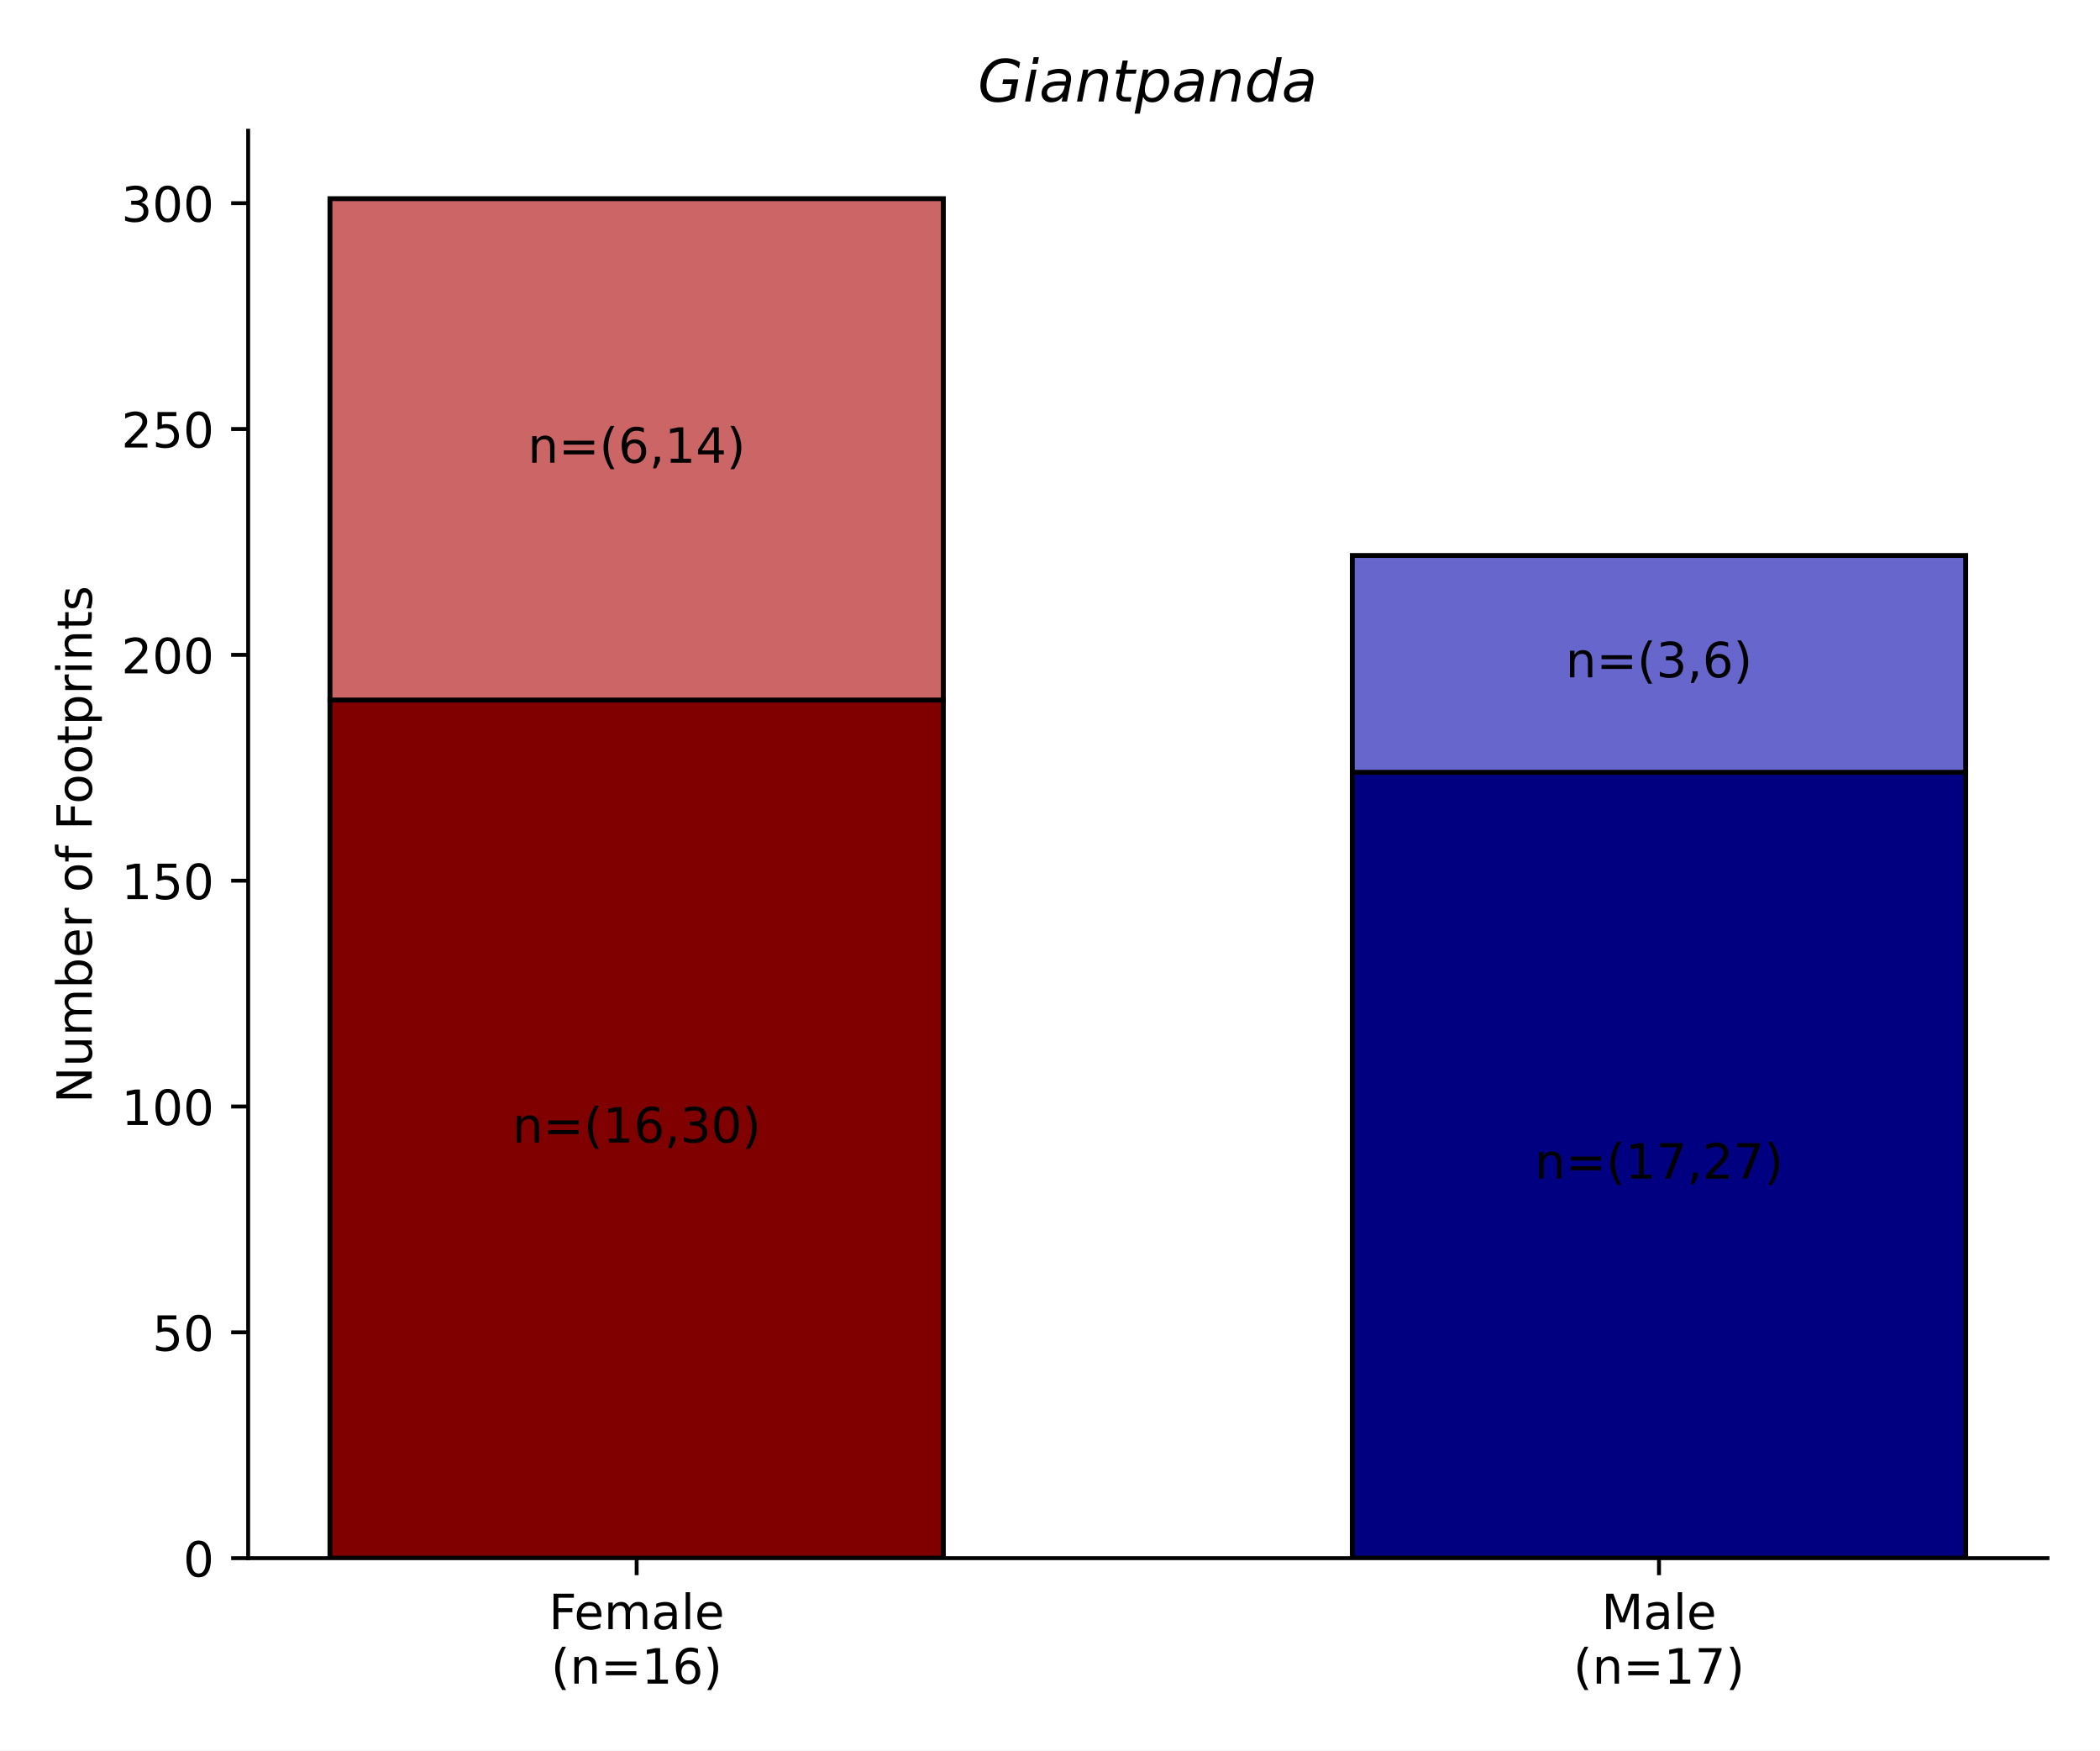
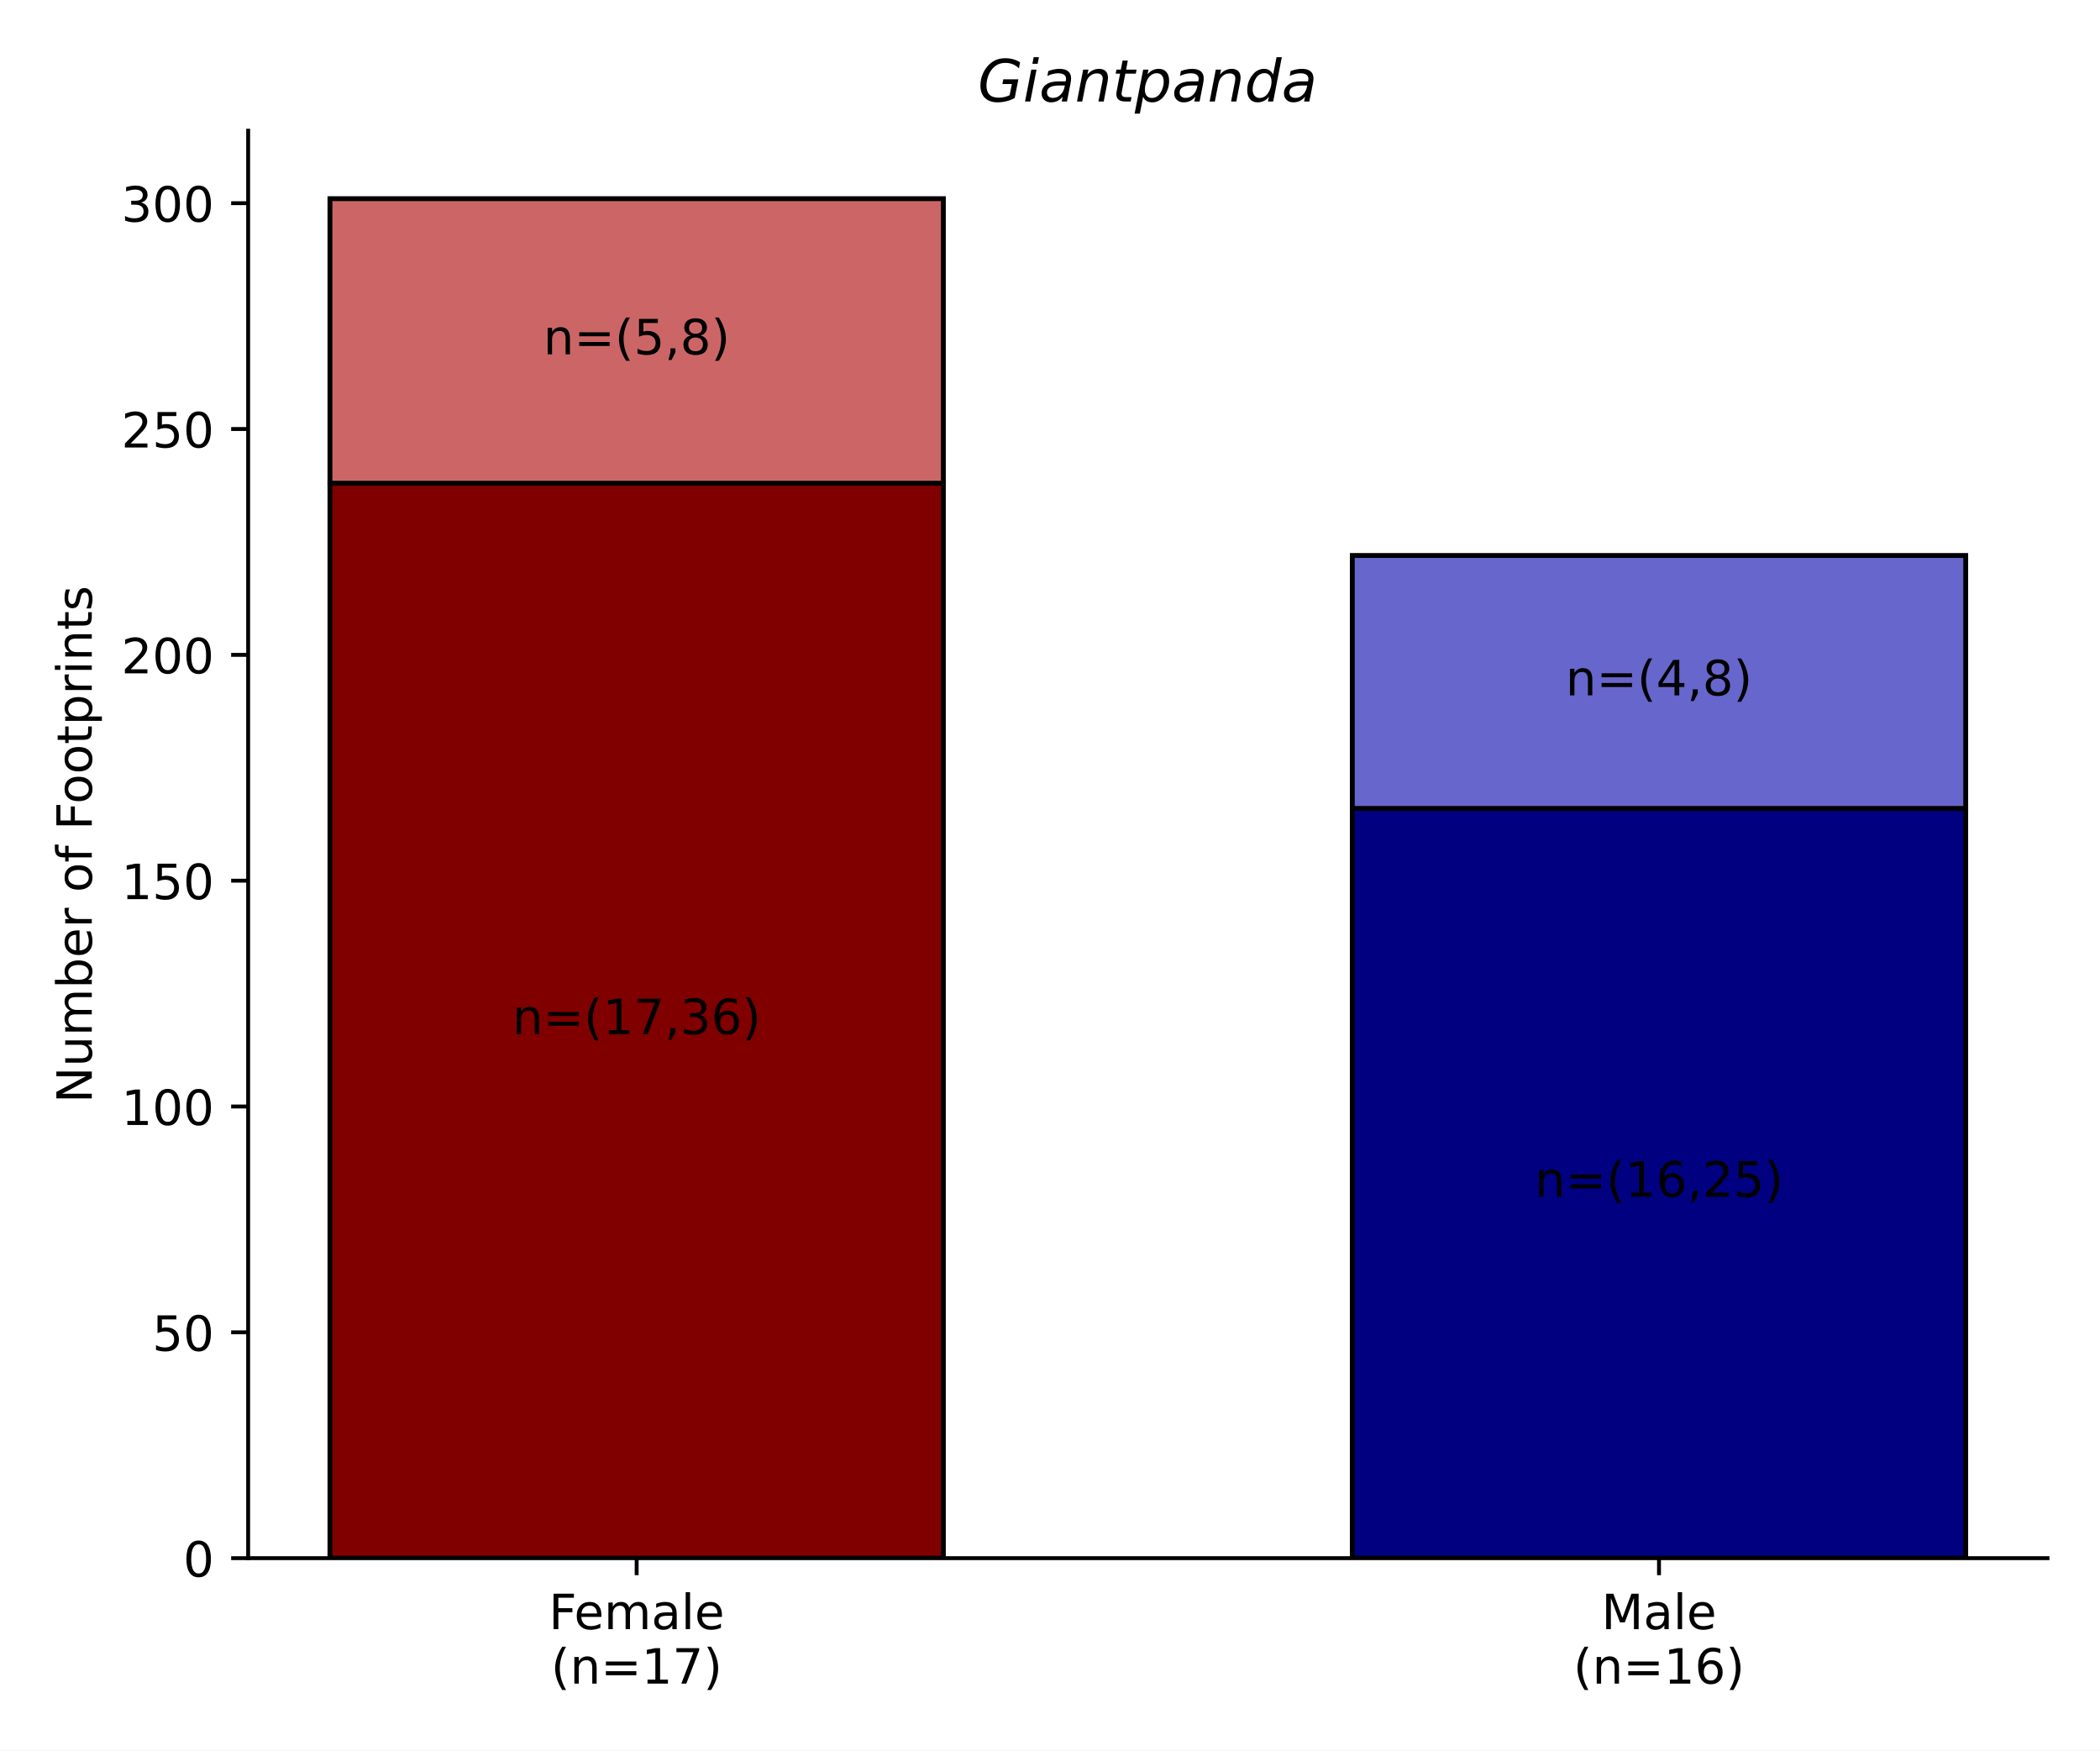
<svg xmlns="http://www.w3.org/2000/svg" xmlns:xlink="http://www.w3.org/1999/xlink" width="432pt" height="360pt" viewBox="0 0 432 360" version="1.1">
  <defs>
    <style type="text/css">*{stroke-linejoin: round; stroke-linecap: butt}</style>
  </defs>
  <g id="figure_1">
    <g id="patch_1">
      <path d="M 0 360  L 432 360  L 432 0  L 0 0  z " style="fill: #ffffff" />
    </g>
    <g id="axes_1">
      <g id="patch_2">
        <path d="M 51.05 320.456  L 421.2 320.456  L 421.2 26.88  L 51.05 26.88  z " style="fill: #ffffff" />
      </g>
      <g id="patch_3">
-         <path d="M 67.875 320.456  L 194.062 320.456  L 194.062 143.967  L 67.875 143.967  z " clip-path="url(#p9584a8035c)" style="fill: #800000; stroke: #000000; stroke-linejoin: miter" />
+         <path d="M 67.875 320.456  L 194.062 320.456  L 194.062 99.38  L 67.875 99.38  z " clip-path="url(#peaf27edbeb)" style="fill: #800000; stroke: #000000; stroke-linejoin: miter" />
      </g>
      <g id="patch_4">
-         <path d="M 278.188 320.456  L 404.375 320.456  L 404.375 158.829  L 278.188 158.829  z " clip-path="url(#p9584a8035c)" style="fill: #000080; stroke: #000000; stroke-linejoin: miter" />
+         <path d="M 278.188 320.456  L 404.375 320.456  L 404.375 166.26  L 278.188 166.26  z " clip-path="url(#peaf27edbeb)" style="fill: #000080; stroke: #000000; stroke-linejoin: miter" />
      </g>
      <g id="patch_5">
-         <path d="M 67.875 143.967  L 194.062 143.967  L 194.062 40.86  L 67.875 40.86  z " clip-path="url(#p9584a8035c)" style="fill: #cc6666; stroke: #000000; stroke-linejoin: miter" />
+         <path d="M 67.875 99.38  L 194.062 99.38  L 194.062 40.86  L 67.875 40.86  z " clip-path="url(#peaf27edbeb)" style="fill: #cc6666; stroke: #000000; stroke-linejoin: miter" />
      </g>
      <g id="patch_6">
-         <path d="M 278.188 158.829  L 404.375 158.829  L 404.375 114.242  L 278.188 114.242  z " clip-path="url(#p9584a8035c)" style="fill: #6666cc; stroke: #000000; stroke-linejoin: miter" />
+         <path d="M 278.188 166.26  L 404.375 166.26  L 404.375 114.242  L 278.188 114.242  z " clip-path="url(#peaf27edbeb)" style="fill: #6666cc; stroke: #000000; stroke-linejoin: miter" />
      </g>
      <g id="matplotlib.axis_1">
        <g id="xtick_1">
          <g id="line2d_1">
            <defs>
-               <path id="mfc4a7801d2" d="M 0 0  L 0 3.5  " style="stroke: #000000; stroke-width: 0.8" />
+               <path id="m28e55da322" d="M 0 0  L 0 3.5  " style="stroke: #000000; stroke-width: 0.8" />
            </defs>
            <g>
-               <use xlink:href="#mfc4a7801d2" x="130.969" y="320.456" style="stroke: #000000; stroke-width: 0.8" />
+               <use xlink:href="#m28e55da322" x="130.969" y="320.456" style="stroke: #000000; stroke-width: 0.8" />
            </g>
          </g>
          <g id="text_1">
            <g transform="translate(112.8914 335.0544) scale(0.1 -0.1)">
              <defs>
                <path id="DejaVuSans-46" d="M 628 4666  L 3309 4666  L 3309 4134  L 1259 4134  L 1259 2759  L 3109 2759  L 3109 2228  L 1259 2228  L 1259 0  L 628 0  L 628 4666  z " transform="scale(0.015625)" />
                <path id="DejaVuSans-65" d="M 3597 1894  L 3597 1613  L 953 1613  Q 991 1019 1311 708  Q 1631 397 2203 397  Q 2534 397 2845 478  Q 3156 559 3463 722  L 3463 178  Q 3153 47 2828 -22  Q 2503 -91 2169 -91  Q 1331 -91 842 396  Q 353 884 353 1716  Q 353 2575 817 3079  Q 1281 3584 2069 3584  Q 2775 3584 3186 3129  Q 3597 2675 3597 1894  z M 3022 2063  Q 3016 2534 2758 2815  Q 2500 3097 2075 3097  Q 1594 3097 1305 2825  Q 1016 2553 972 2059  L 3022 2063  z " transform="scale(0.015625)" />
                <path id="DejaVuSans-6d" d="M 3328 2828  Q 3544 3216 3844 3400  Q 4144 3584 4550 3584  Q 5097 3584 5394 3201  Q 5691 2819 5691 2113  L 5691 0  L 5113 0  L 5113 2094  Q 5113 2597 4934 2840  Q 4756 3084 4391 3084  Q 3944 3084 3684 2787  Q 3425 2491 3425 1978  L 3425 0  L 2847 0  L 2847 2094  Q 2847 2600 2669 2842  Q 2491 3084 2119 3084  Q 1678 3084 1418 2786  Q 1159 2488 1159 1978  L 1159 0  L 581 0  L 581 3500  L 1159 3500  L 1159 2956  Q 1356 3278 1631 3431  Q 1906 3584 2284 3584  Q 2666 3584 2933 3390  Q 3200 3197 3328 2828  z " transform="scale(0.015625)" />
                <path id="DejaVuSans-61" d="M 2194 1759  Q 1497 1759 1228 1600  Q 959 1441 959 1056  Q 959 750 1161 570  Q 1363 391 1709 391  Q 2188 391 2477 730  Q 2766 1069 2766 1631  L 2766 1759  L 2194 1759  z M 3341 1997  L 3341 0  L 2766 0  L 2766 531  Q 2569 213 2275 61  Q 1981 -91 1556 -91  Q 1019 -91 701 211  Q 384 513 384 1019  Q 384 1609 779 1909  Q 1175 2209 1959 2209  L 2766 2209  L 2766 2266  Q 2766 2663 2505 2880  Q 2244 3097 1772 3097  Q 1472 3097 1187 3025  Q 903 2953 641 2809  L 641 3341  Q 956 3463 1253 3523  Q 1550 3584 1831 3584  Q 2591 3584 2966 3190  Q 3341 2797 3341 1997  z " transform="scale(0.015625)" />
                <path id="DejaVuSans-6c" d="M 603 4863  L 1178 4863  L 1178 0  L 603 0  L 603 4863  z " transform="scale(0.015625)" />
              </defs>
              <use xlink:href="#DejaVuSans-46" />
              <use xlink:href="#DejaVuSans-65" transform="translate(52.01953 0)" />
              <use xlink:href="#DejaVuSans-6d" transform="translate(113.543 0)" />
              <use xlink:href="#DejaVuSans-61" transform="translate(210.9551 0)" />
              <use xlink:href="#DejaVuSans-6c" transform="translate(272.2344 0)" />
              <use xlink:href="#DejaVuSans-65" transform="translate(300.0176 0)" />
            </g>
            <g transform="translate(113.3461 346.2523) scale(0.1 -0.1)">
              <defs>
                <path id="DejaVuSans-28" d="M 1984 4856  Q 1566 4138 1362 3434  Q 1159 2731 1159 2009  Q 1159 1288 1364 580  Q 1569 -128 1984 -844  L 1484 -844  Q 1016 -109 783 600  Q 550 1309 550 2009  Q 550 2706 781 3412  Q 1013 4119 1484 4856  L 1984 4856  z " transform="scale(0.015625)" />
                <path id="DejaVuSans-6e" d="M 3513 2113  L 3513 0  L 2938 0  L 2938 2094  Q 2938 2591 2744 2837  Q 2550 3084 2163 3084  Q 1697 3084 1428 2787  Q 1159 2491 1159 1978  L 1159 0  L 581 0  L 581 3500  L 1159 3500  L 1159 2956  Q 1366 3272 1645 3428  Q 1925 3584 2291 3584  Q 2894 3584 3203 3211  Q 3513 2838 3513 2113  z " transform="scale(0.015625)" />
                <path id="DejaVuSans-3d" d="M 678 2906  L 4684 2906  L 4684 2381  L 678 2381  L 678 2906  z M 678 1631  L 4684 1631  L 4684 1100  L 678 1100  L 678 1631  z " transform="scale(0.015625)" />
                <path id="DejaVuSans-31" d="M 794 531  L 1825 531  L 1825 4091  L 703 3866  L 703 4441  L 1819 4666  L 2450 4666  L 2450 531  L 3481 531  L 3481 0  L 794 0  L 794 531  z " transform="scale(0.015625)" />
+                 <path id="DejaVuSans-37" d="M 525 4666  L 3525 4666  L 3525 4397  L 1831 0  L 1172 0  L 2766 4134  L 525 4134  L 525 4666  z " transform="scale(0.015625)" />
+                 <path id="DejaVuSans-29" d="M 513 4856  L 1013 4856  Q 1481 4119 1714 3412  Q 1947 2706 1947 2009  Q 1947 1309 1714 600  Q 1481 -109 1013 -844  L 513 -844  Q 928 -128 1133 580  Q 1338 1288 1338 2009  Q 1338 2731 1133 3434  Q 928 4138 513 4856  z " transform="scale(0.015625)" />
+               </defs>
+               <use xlink:href="#DejaVuSans-28" />
+               <use xlink:href="#DejaVuSans-6e" transform="translate(39.01367 0)" />
+               <use xlink:href="#DejaVuSans-3d" transform="translate(102.3926 0)" />
+               <use xlink:href="#DejaVuSans-31" transform="translate(186.1816 0)" />
+               <use xlink:href="#DejaVuSans-37" transform="translate(249.8047 0)" />
+               <use xlink:href="#DejaVuSans-29" transform="translate(313.4277 0)" />
+             </g>
+           </g>
+         </g>
+         <g id="xtick_2">
+           <g id="line2d_2">
+             <g>
+               <use xlink:href="#m28e55da322" x="341.281" y="320.456" style="stroke: #000000; stroke-width: 0.8" />
+             </g>
+           </g>
+           <g id="text_2">
+             <g transform="translate(329.4375 335.0544) scale(0.1 -0.1)">
+               <defs>
+                 <path id="DejaVuSans-4d" d="M 628 4666  L 1569 4666  L 2759 1491  L 3956 4666  L 4897 4666  L 4897 0  L 4281 0  L 4281 4097  L 3078 897  L 2444 897  L 1241 4097  L 1241 0  L 628 0  L 628 4666  z " transform="scale(0.015625)" />
+               </defs>
+               <use xlink:href="#DejaVuSans-4d" />
+               <use xlink:href="#DejaVuSans-61" transform="translate(86.2793 0)" />
+               <use xlink:href="#DejaVuSans-6c" transform="translate(147.5586 0)" />
+               <use xlink:href="#DejaVuSans-65" transform="translate(175.3418 0)" />
+             </g>
+             <g transform="translate(323.6586 346.2523) scale(0.1 -0.1)">
+               <defs>
                <path id="DejaVuSans-36" d="M 2113 2584  Q 1688 2584 1439 2293  Q 1191 2003 1191 1497  Q 1191 994 1439 701  Q 1688 409 2113 409  Q 2538 409 2786 701  Q 3034 994 3034 1497  Q 3034 2003 2786 2293  Q 2538 2584 2113 2584  z M 3366 4563  L 3366 3988  Q 3128 4100 2886 4159  Q 2644 4219 2406 4219  Q 1781 4219 1451 3797  Q 1122 3375 1075 2522  Q 1259 2794 1537 2939  Q 1816 3084 2150 3084  Q 2853 3084 3261 2657  Q 3669 2231 3669 1497  Q 3669 778 3244 343  Q 2819 -91 2113 -91  Q 1303 -91 875 529  Q 447 1150 447 2328  Q 447 3434 972 4092  Q 1497 4750 2381 4750  Q 2619 4750 2861 4703  Q 3103 4656 3366 4563  z " transform="scale(0.015625)" />
-                 <path id="DejaVuSans-29" d="M 513 4856  L 1013 4856  Q 1481 4119 1714 3412  Q 1947 2706 1947 2009  Q 1947 1309 1714 600  Q 1481 -109 1013 -844  L 513 -844  Q 928 -128 1133 580  Q 1338 1288 1338 2009  Q 1338 2731 1133 3434  Q 928 4138 513 4856  z " transform="scale(0.015625)" />
              </defs>
              <use xlink:href="#DejaVuSans-28" />
              <use xlink:href="#DejaVuSans-6e" transform="translate(39.01367 0)" />
              <use xlink:href="#DejaVuSans-3d" transform="translate(102.3926 0)" />
              <use xlink:href="#DejaVuSans-31" transform="translate(186.1816 0)" />
              <use xlink:href="#DejaVuSans-36" transform="translate(249.8047 0)" />
              <use xlink:href="#DejaVuSans-29" transform="translate(313.4277 0)" />
            </g>
          </g>
        </g>
-         <g id="xtick_2">
-           <g id="line2d_2">
-             <g>
-               <use xlink:href="#mfc4a7801d2" x="341.281" y="320.456" style="stroke: #000000; stroke-width: 0.8" />
-             </g>
-           </g>
-           <g id="text_2">
-             <g transform="translate(329.4375 335.0544) scale(0.1 -0.1)">
-               <defs>
-                 <path id="DejaVuSans-4d" d="M 628 4666  L 1569 4666  L 2759 1491  L 3956 4666  L 4897 4666  L 4897 0  L 4281 0  L 4281 4097  L 3078 897  L 2444 897  L 1241 4097  L 1241 0  L 628 0  L 628 4666  z " transform="scale(0.015625)" />
-               </defs>
-               <use xlink:href="#DejaVuSans-4d" />
-               <use xlink:href="#DejaVuSans-61" transform="translate(86.2793 0)" />
-               <use xlink:href="#DejaVuSans-6c" transform="translate(147.5586 0)" />
-               <use xlink:href="#DejaVuSans-65" transform="translate(175.3418 0)" />
-             </g>
-             <g transform="translate(323.6586 346.2523) scale(0.1 -0.1)">
-               <defs>
-                 <path id="DejaVuSans-37" d="M 525 4666  L 3525 4666  L 3525 4397  L 1831 0  L 1172 0  L 2766 4134  L 525 4134  L 525 4666  z " transform="scale(0.015625)" />
-               </defs>
-               <use xlink:href="#DejaVuSans-28" />
-               <use xlink:href="#DejaVuSans-6e" transform="translate(39.01367 0)" />
-               <use xlink:href="#DejaVuSans-3d" transform="translate(102.3926 0)" />
-               <use xlink:href="#DejaVuSans-31" transform="translate(186.1816 0)" />
-               <use xlink:href="#DejaVuSans-37" transform="translate(249.8047 0)" />
-               <use xlink:href="#DejaVuSans-29" transform="translate(313.4277 0)" />
-             </g>
-           </g>
-         </g>
      </g>
      <g id="matplotlib.axis_2">
        <g id="ytick_1">
          <g id="line2d_3">
            <defs>
-               <path id="mae94a89441" d="M 0 0  L -3.5 0  " style="stroke: #000000; stroke-width: 0.8" />
+               <path id="mea7e19ab22" d="M 0 0  L -3.5 0  " style="stroke: #000000; stroke-width: 0.8" />
            </defs>
            <g>
-               <use xlink:href="#mae94a89441" x="51.05" y="320.456" style="stroke: #000000; stroke-width: 0.8" />
+               <use xlink:href="#mea7e19ab22" x="51.05" y="320.456" style="stroke: #000000; stroke-width: 0.8" />
            </g>
          </g>
          <g id="text_3">
            <g transform="translate(37.6875 324.2552) scale(0.1 -0.1)">
              <defs>
                <path id="DejaVuSans-30" d="M 2034 4250  Q 1547 4250 1301 3770  Q 1056 3291 1056 2328  Q 1056 1369 1301 889  Q 1547 409 2034 409  Q 2525 409 2770 889  Q 3016 1369 3016 2328  Q 3016 3291 2770 3770  Q 2525 4250 2034 4250  z M 2034 4750  Q 2819 4750 3233 4129  Q 3647 3509 3647 2328  Q 3647 1150 3233 529  Q 2819 -91 2034 -91  Q 1250 -91 836 529  Q 422 1150 422 2328  Q 422 3509 836 4129  Q 1250 4750 2034 4750  z " transform="scale(0.015625)" />
              </defs>
              <use xlink:href="#DejaVuSans-30" />
            </g>
          </g>
        </g>
        <g id="ytick_2">
          <g id="line2d_4">
            <g>
-               <use xlink:href="#mae94a89441" x="51.05" y="274.011" style="stroke: #000000; stroke-width: 0.8" />
+               <use xlink:href="#mea7e19ab22" x="51.05" y="274.011" style="stroke: #000000; stroke-width: 0.8" />
            </g>
          </g>
          <g id="text_4">
            <g transform="translate(31.325 277.8107) scale(0.1 -0.1)">
              <defs>
                <path id="DejaVuSans-35" d="M 691 4666  L 3169 4666  L 3169 4134  L 1269 4134  L 1269 2991  Q 1406 3038 1543 3061  Q 1681 3084 1819 3084  Q 2600 3084 3056 2656  Q 3513 2228 3513 1497  Q 3513 744 3044 326  Q 2575 -91 1722 -91  Q 1428 -91 1123 -41  Q 819 9 494 109  L 494 744  Q 775 591 1075 516  Q 1375 441 1709 441  Q 2250 441 2565 725  Q 2881 1009 2881 1497  Q 2881 1984 2565 2268  Q 2250 2553 1709 2553  Q 1456 2553 1204 2497  Q 953 2441 691 2322  L 691 4666  z " transform="scale(0.015625)" />
              </defs>
              <use xlink:href="#DejaVuSans-35" />
              <use xlink:href="#DejaVuSans-30" transform="translate(63.62305 0)" />
            </g>
          </g>
        </g>
        <g id="ytick_3">
          <g id="line2d_5">
            <g>
-               <use xlink:href="#mae94a89441" x="51.05" y="227.567" style="stroke: #000000; stroke-width: 0.8" />
+               <use xlink:href="#mea7e19ab22" x="51.05" y="227.567" style="stroke: #000000; stroke-width: 0.8" />
            </g>
          </g>
          <g id="text_5">
            <g transform="translate(24.9625 231.3661) scale(0.1 -0.1)">
              <use xlink:href="#DejaVuSans-31" />
              <use xlink:href="#DejaVuSans-30" transform="translate(63.62305 0)" />
              <use xlink:href="#DejaVuSans-30" transform="translate(127.2461 0)" />
            </g>
          </g>
        </g>
        <g id="ytick_4">
          <g id="line2d_6">
            <g>
-               <use xlink:href="#mae94a89441" x="51.05" y="181.122" style="stroke: #000000; stroke-width: 0.8" />
+               <use xlink:href="#mea7e19ab22" x="51.05" y="181.122" style="stroke: #000000; stroke-width: 0.8" />
            </g>
          </g>
          <g id="text_6">
            <g transform="translate(24.9625 184.9216) scale(0.1 -0.1)">
              <use xlink:href="#DejaVuSans-31" />
              <use xlink:href="#DejaVuSans-35" transform="translate(63.62305 0)" />
              <use xlink:href="#DejaVuSans-30" transform="translate(127.2461 0)" />
            </g>
          </g>
        </g>
        <g id="ytick_5">
          <g id="line2d_7">
            <g>
-               <use xlink:href="#mae94a89441" x="51.05" y="134.678" style="stroke: #000000; stroke-width: 0.8" />
+               <use xlink:href="#mea7e19ab22" x="51.05" y="134.678" style="stroke: #000000; stroke-width: 0.8" />
            </g>
          </g>
          <g id="text_7">
            <g transform="translate(24.9625 138.477) scale(0.1 -0.1)">
              <defs>
                <path id="DejaVuSans-32" d="M 1228 531  L 3431 531  L 3431 0  L 469 0  L 469 531  Q 828 903 1448 1529  Q 2069 2156 2228 2338  Q 2531 2678 2651 2914  Q 2772 3150 2772 3378  Q 2772 3750 2511 3984  Q 2250 4219 1831 4219  Q 1534 4219 1204 4116  Q 875 4013 500 3803  L 500 4441  Q 881 4594 1212 4672  Q 1544 4750 1819 4750  Q 2544 4750 2975 4387  Q 3406 4025 3406 3419  Q 3406 3131 3298 2873  Q 3191 2616 2906 2266  Q 2828 2175 2409 1742  Q 1991 1309 1228 531  z " transform="scale(0.015625)" />
              </defs>
              <use xlink:href="#DejaVuSans-32" />
              <use xlink:href="#DejaVuSans-30" transform="translate(63.62305 0)" />
              <use xlink:href="#DejaVuSans-30" transform="translate(127.2461 0)" />
            </g>
          </g>
        </g>
        <g id="ytick_6">
          <g id="line2d_8">
            <g>
-               <use xlink:href="#mae94a89441" x="51.05" y="88.233" style="stroke: #000000; stroke-width: 0.8" />
+               <use xlink:href="#mea7e19ab22" x="51.05" y="88.233" style="stroke: #000000; stroke-width: 0.8" />
            </g>
          </g>
          <g id="text_8">
            <g transform="translate(24.9625 92.03247) scale(0.1 -0.1)">
              <use xlink:href="#DejaVuSans-32" />
              <use xlink:href="#DejaVuSans-35" transform="translate(63.62305 0)" />
              <use xlink:href="#DejaVuSans-30" transform="translate(127.2461 0)" />
            </g>
          </g>
        </g>
        <g id="ytick_7">
          <g id="line2d_9">
            <g>
-               <use xlink:href="#mae94a89441" x="51.05" y="41.789" style="stroke: #000000; stroke-width: 0.8" />
+               <use xlink:href="#mea7e19ab22" x="51.05" y="41.789" style="stroke: #000000; stroke-width: 0.8" />
            </g>
          </g>
          <g id="text_9">
            <g transform="translate(24.9625 45.58792) scale(0.1 -0.1)">
              <defs>
                <path id="DejaVuSans-33" d="M 2597 2516  Q 3050 2419 3304 2112  Q 3559 1806 3559 1356  Q 3559 666 3084 287  Q 2609 -91 1734 -91  Q 1441 -91 1130 -33  Q 819 25 488 141  L 488 750  Q 750 597 1062 519  Q 1375 441 1716 441  Q 2309 441 2620 675  Q 2931 909 2931 1356  Q 2931 1769 2642 2001  Q 2353 2234 1838 2234  L 1294 2234  L 1294 2753  L 1863 2753  Q 2328 2753 2575 2939  Q 2822 3125 2822 3475  Q 2822 3834 2567 4026  Q 2313 4219 1838 4219  Q 1578 4219 1281 4162  Q 984 4106 628 3988  L 628 4550  Q 988 4650 1302 4700  Q 1616 4750 1894 4750  Q 2613 4750 3031 4423  Q 3450 4097 3450 3541  Q 3450 3153 3228 2886  Q 3006 2619 2597 2516  z " transform="scale(0.015625)" />
              </defs>
              <use xlink:href="#DejaVuSans-33" />
              <use xlink:href="#DejaVuSans-30" transform="translate(63.62305 0)" />
              <use xlink:href="#DejaVuSans-30" transform="translate(127.2461 0)" />
            </g>
          </g>
        </g>
        <g id="text_10">
          <g transform="translate(18.88281 226.8774) rotate(-90) scale(0.1 -0.1)">
            <defs>
              <path id="DejaVuSans-4e" d="M 628 4666  L 1478 4666  L 3547 763  L 3547 4666  L 4159 4666  L 4159 0  L 3309 0  L 1241 3903  L 1241 0  L 628 0  L 628 4666  z " transform="scale(0.015625)" />
              <path id="DejaVuSans-75" d="M 544 1381  L 544 3500  L 1119 3500  L 1119 1403  Q 1119 906 1312 657  Q 1506 409 1894 409  Q 2359 409 2629 706  Q 2900 1003 2900 1516  L 2900 3500  L 3475 3500  L 3475 0  L 2900 0  L 2900 538  Q 2691 219 2414 64  Q 2138 -91 1772 -91  Q 1169 -91 856 284  Q 544 659 544 1381  z M 1991 3584  L 1991 3584  z " transform="scale(0.015625)" />
              <path id="DejaVuSans-62" d="M 3116 1747  Q 3116 2381 2855 2742  Q 2594 3103 2138 3103  Q 1681 3103 1420 2742  Q 1159 2381 1159 1747  Q 1159 1113 1420 752  Q 1681 391 2138 391  Q 2594 391 2855 752  Q 3116 1113 3116 1747  z M 1159 2969  Q 1341 3281 1617 3432  Q 1894 3584 2278 3584  Q 2916 3584 3314 3078  Q 3713 2572 3713 1747  Q 3713 922 3314 415  Q 2916 -91 2278 -91  Q 1894 -91 1617 61  Q 1341 213 1159 525  L 1159 0  L 581 0  L 581 4863  L 1159 4863  L 1159 2969  z " transform="scale(0.015625)" />
              <path id="DejaVuSans-72" d="M 2631 2963  Q 2534 3019 2420 3045  Q 2306 3072 2169 3072  Q 1681 3072 1420 2755  Q 1159 2438 1159 1844  L 1159 0  L 581 0  L 581 3500  L 1159 3500  L 1159 2956  Q 1341 3275 1631 3429  Q 1922 3584 2338 3584  Q 2397 3584 2469 3576  Q 2541 3569 2628 3553  L 2631 2963  z " transform="scale(0.015625)" />
              <path id="DejaVuSans-20" transform="scale(0.015625)" />
              <path id="DejaVuSans-6f" d="M 1959 3097  Q 1497 3097 1228 2736  Q 959 2375 959 1747  Q 959 1119 1226 758  Q 1494 397 1959 397  Q 2419 397 2687 759  Q 2956 1122 2956 1747  Q 2956 2369 2687 2733  Q 2419 3097 1959 3097  z M 1959 3584  Q 2709 3584 3137 3096  Q 3566 2609 3566 1747  Q 3566 888 3137 398  Q 2709 -91 1959 -91  Q 1206 -91 779 398  Q 353 888 353 1747  Q 353 2609 779 3096  Q 1206 3584 1959 3584  z " transform="scale(0.015625)" />
              <path id="DejaVuSans-66" d="M 2375 4863  L 2375 4384  L 1825 4384  Q 1516 4384 1395 4259  Q 1275 4134 1275 3809  L 1275 3500  L 2222 3500  L 2222 3053  L 1275 3053  L 1275 0  L 697 0  L 697 3053  L 147 3053  L 147 3500  L 697 3500  L 697 3744  Q 697 4328 969 4595  Q 1241 4863 1831 4863  L 2375 4863  z " transform="scale(0.015625)" />
              <path id="DejaVuSans-74" d="M 1172 4494  L 1172 3500  L 2356 3500  L 2356 3053  L 1172 3053  L 1172 1153  Q 1172 725 1289 603  Q 1406 481 1766 481  L 2356 481  L 2356 0  L 1766 0  Q 1100 0 847 248  Q 594 497 594 1153  L 594 3053  L 172 3053  L 172 3500  L 594 3500  L 594 4494  L 1172 4494  z " transform="scale(0.015625)" />
              <path id="DejaVuSans-70" d="M 1159 525  L 1159 -1331  L 581 -1331  L 581 3500  L 1159 3500  L 1159 2969  Q 1341 3281 1617 3432  Q 1894 3584 2278 3584  Q 2916 3584 3314 3078  Q 3713 2572 3713 1747  Q 3713 922 3314 415  Q 2916 -91 2278 -91  Q 1894 -91 1617 61  Q 1341 213 1159 525  z M 3116 1747  Q 3116 2381 2855 2742  Q 2594 3103 2138 3103  Q 1681 3103 1420 2742  Q 1159 2381 1159 1747  Q 1159 1113 1420 752  Q 1681 391 2138 391  Q 2594 391 2855 752  Q 3116 1113 3116 1747  z " transform="scale(0.015625)" />
              <path id="DejaVuSans-69" d="M 603 3500  L 1178 3500  L 1178 0  L 603 0  L 603 3500  z M 603 4863  L 1178 4863  L 1178 4134  L 603 4134  L 603 4863  z " transform="scale(0.015625)" />
              <path id="DejaVuSans-73" d="M 2834 3397  L 2834 2853  Q 2591 2978 2328 3040  Q 2066 3103 1784 3103  Q 1356 3103 1142 2972  Q 928 2841 928 2578  Q 928 2378 1081 2264  Q 1234 2150 1697 2047  L 1894 2003  Q 2506 1872 2764 1633  Q 3022 1394 3022 966  Q 3022 478 2636 193  Q 2250 -91 1575 -91  Q 1294 -91 989 -36  Q 684 19 347 128  L 347 722  Q 666 556 975 473  Q 1284 391 1588 391  Q 1994 391 2212 530  Q 2431 669 2431 922  Q 2431 1156 2273 1281  Q 2116 1406 1581 1522  L 1381 1569  Q 847 1681 609 1914  Q 372 2147 372 2553  Q 372 3047 722 3315  Q 1072 3584 1716 3584  Q 2034 3584 2315 3537  Q 2597 3491 2834 3397  z " transform="scale(0.015625)" />
            </defs>
            <use xlink:href="#DejaVuSans-4e" />
            <use xlink:href="#DejaVuSans-75" transform="translate(74.80469 0)" />
            <use xlink:href="#DejaVuSans-6d" transform="translate(138.1836 0)" />
            <use xlink:href="#DejaVuSans-62" transform="translate(235.5957 0)" />
            <use xlink:href="#DejaVuSans-65" transform="translate(299.0723 0)" />
            <use xlink:href="#DejaVuSans-72" transform="translate(360.5957 0)" />
            <use xlink:href="#DejaVuSans-20" transform="translate(401.709 0)" />
            <use xlink:href="#DejaVuSans-6f" transform="translate(433.4961 0)" />
            <use xlink:href="#DejaVuSans-66" transform="translate(494.6777 0)" />
            <use xlink:href="#DejaVuSans-20" transform="translate(529.8828 0)" />
            <use xlink:href="#DejaVuSans-46" transform="translate(561.6699 0)" />
            <use xlink:href="#DejaVuSans-6f" transform="translate(615.5645 0)" />
            <use xlink:href="#DejaVuSans-6f" transform="translate(676.7461 0)" />
            <use xlink:href="#DejaVuSans-74" transform="translate(737.9277 0)" />
            <use xlink:href="#DejaVuSans-70" transform="translate(777.1367 0)" />
            <use xlink:href="#DejaVuSans-72" transform="translate(840.6133 0)" />
            <use xlink:href="#DejaVuSans-69" transform="translate(881.7266 0)" />
            <use xlink:href="#DejaVuSans-6e" transform="translate(909.5098 0)" />
            <use xlink:href="#DejaVuSans-74" transform="translate(972.8887 0)" />
            <use xlink:href="#DejaVuSans-73" transform="translate(1012.098 0)" />
          </g>
        </g>
      </g>
      <g id="patch_7">
        <path d="M 51.05 320.456  L 51.05 26.88  " style="fill: none; stroke: #000000; stroke-width: 0.8; stroke-linejoin: miter; stroke-linecap: square" />
      </g>
      <g id="patch_8">
        <path d="M 51.05 320.456  L 421.2 320.456  " style="fill: none; stroke: #000000; stroke-width: 0.8; stroke-linejoin: miter; stroke-linecap: square" />
      </g>
      <g id="text_11">
-         <g transform="translate(105.3945 234.9707) scale(0.1 -0.1)">
+         <g transform="translate(105.3945 212.6773) scale(0.1 -0.1)">
          <defs>
            <path id="DejaVuSans-2c" d="M 750 794  L 1409 794  L 1409 256  L 897 -744  L 494 -744  L 750 256  L 750 794  z " transform="scale(0.015625)" />
          </defs>
          <use xlink:href="#DejaVuSans-6e" />
          <use xlink:href="#DejaVuSans-3d" transform="translate(63.37891 0)" />
          <use xlink:href="#DejaVuSans-28" transform="translate(147.168 0)" />
          <use xlink:href="#DejaVuSans-31" transform="translate(186.1816 0)" />
-           <use xlink:href="#DejaVuSans-36" transform="translate(249.8047 0)" />
+           <use xlink:href="#DejaVuSans-37" transform="translate(249.8047 0)" />
          <use xlink:href="#DejaVuSans-2c" transform="translate(313.4277 0)" />
          <use xlink:href="#DejaVuSans-33" transform="translate(345.2148 0)" />
-           <use xlink:href="#DejaVuSans-30" transform="translate(408.8379 0)" />
+           <use xlink:href="#DejaVuSans-36" transform="translate(408.8379 0)" />
          <use xlink:href="#DejaVuSans-29" transform="translate(472.4609 0)" />
        </g>
      </g>
      <g id="text_12">
-         <g transform="translate(315.707 242.4019) scale(0.1 -0.1)">
+         <g transform="translate(315.707 246.1174) scale(0.1 -0.1)">
          <use xlink:href="#DejaVuSans-6e" />
          <use xlink:href="#DejaVuSans-3d" transform="translate(63.37891 0)" />
          <use xlink:href="#DejaVuSans-28" transform="translate(147.168 0)" />
          <use xlink:href="#DejaVuSans-31" transform="translate(186.1816 0)" />
-           <use xlink:href="#DejaVuSans-37" transform="translate(249.8047 0)" />
+           <use xlink:href="#DejaVuSans-36" transform="translate(249.8047 0)" />
          <use xlink:href="#DejaVuSans-2c" transform="translate(313.4277 0)" />
          <use xlink:href="#DejaVuSans-32" transform="translate(345.2148 0)" />
-           <use xlink:href="#DejaVuSans-37" transform="translate(408.8379 0)" />
+           <use xlink:href="#DejaVuSans-35" transform="translate(408.8379 0)" />
          <use xlink:href="#DejaVuSans-29" transform="translate(472.4609 0)" />
        </g>
      </g>
      <g id="text_13">
-         <g transform="translate(108.5758 95.17263) scale(0.1 -0.1)">
+         <g transform="translate(111.757 72.87925) scale(0.1 -0.1)">
+           <defs>
+             <path id="DejaVuSans-38" d="M 2034 2216  Q 1584 2216 1326 1975  Q 1069 1734 1069 1313  Q 1069 891 1326 650  Q 1584 409 2034 409  Q 2484 409 2743 651  Q 3003 894 3003 1313  Q 3003 1734 2745 1975  Q 2488 2216 2034 2216  z M 1403 2484  Q 997 2584 770 2862  Q 544 3141 544 3541  Q 544 4100 942 4425  Q 1341 4750 2034 4750  Q 2731 4750 3128 4425  Q 3525 4100 3525 3541  Q 3525 3141 3298 2862  Q 3072 2584 2669 2484  Q 3125 2378 3379 2068  Q 3634 1759 3634 1313  Q 3634 634 3220 271  Q 2806 -91 2034 -91  Q 1263 -91 848 271  Q 434 634 434 1313  Q 434 1759 690 2068  Q 947 2378 1403 2484  z M 1172 3481  Q 1172 3119 1398 2916  Q 1625 2713 2034 2713  Q 2441 2713 2670 2916  Q 2900 3119 2900 3481  Q 2900 3844 2670 4047  Q 2441 4250 2034 4250  Q 1625 4250 1398 4047  Q 1172 3844 1172 3481  z " transform="scale(0.015625)" />
+           </defs>
+           <use xlink:href="#DejaVuSans-6e" />
+           <use xlink:href="#DejaVuSans-3d" transform="translate(63.37891 0)" />
+           <use xlink:href="#DejaVuSans-28" transform="translate(147.168 0)" />
+           <use xlink:href="#DejaVuSans-35" transform="translate(186.1816 0)" />
+           <use xlink:href="#DejaVuSans-2c" transform="translate(249.8047 0)" />
+           <use xlink:href="#DejaVuSans-38" transform="translate(281.5918 0)" />
+           <use xlink:href="#DejaVuSans-29" transform="translate(345.2148 0)" />
+         </g>
+       </g>
+       <g id="text_14">
+         <g transform="translate(322.0695 143.0105) scale(0.1 -0.1)">
          <defs>
            <path id="DejaVuSans-34" d="M 2419 4116  L 825 1625  L 2419 1625  L 2419 4116  z M 2253 4666  L 3047 4666  L 3047 1625  L 3713 1625  L 3713 1100  L 3047 1100  L 3047 0  L 2419 0  L 2419 1100  L 313 1100  L 313 1709  L 2253 4666  z " transform="scale(0.015625)" />
          </defs>
          <use xlink:href="#DejaVuSans-6e" />
          <use xlink:href="#DejaVuSans-3d" transform="translate(63.37891 0)" />
          <use xlink:href="#DejaVuSans-28" transform="translate(147.168 0)" />
-           <use xlink:href="#DejaVuSans-36" transform="translate(186.1816 0)" />
+           <use xlink:href="#DejaVuSans-34" transform="translate(186.1816 0)" />
          <use xlink:href="#DejaVuSans-2c" transform="translate(249.8047 0)" />
-           <use xlink:href="#DejaVuSans-31" transform="translate(281.5918 0)" />
-           <use xlink:href="#DejaVuSans-34" transform="translate(345.2148 0)" />
-           <use xlink:href="#DejaVuSans-29" transform="translate(408.8379 0)" />
-         </g>
-       </g>
-       <g id="text_14">
-         <g transform="translate(322.0695 139.295) scale(0.1 -0.1)">
-           <use xlink:href="#DejaVuSans-6e" />
-           <use xlink:href="#DejaVuSans-3d" transform="translate(63.37891 0)" />
-           <use xlink:href="#DejaVuSans-28" transform="translate(147.168 0)" />
-           <use xlink:href="#DejaVuSans-33" transform="translate(186.1816 0)" />
-           <use xlink:href="#DejaVuSans-2c" transform="translate(249.8047 0)" />
-           <use xlink:href="#DejaVuSans-36" transform="translate(281.5918 0)" />
+           <use xlink:href="#DejaVuSans-38" transform="translate(281.5918 0)" />
          <use xlink:href="#DejaVuSans-29" transform="translate(345.2148 0)" />
        </g>
      </g>
      <g id="text_15">
        <g transform="translate(201.145 20.88) scale(0.12 -0.12)">
          <defs>
            <path id="DejaVuSans-Oblique-47" d="M 3494 697  L 3738 1919  L 2700 1919  L 2797 2438  L 4453 2438  L 4050 384  Q 3634 156 3143 32  Q 2653 -91 2156 -91  Q 1278 -91 783 396  Q 288 884 288 1753  Q 288 2475 589 3126  Q 891 3778 1422 4213  Q 1756 4484 2153 4617  Q 2550 4750 3034 4750  Q 3472 4750 3873 4639  Q 4275 4528 4641 4306  L 4513 3634  Q 4231 3928 3853 4083  Q 3475 4238 3047 4238  Q 2550 4238 2172 4048  Q 1794 3859 1497 3463  Q 1244 3125 1098 2667  Q 953 2209 953 1734  Q 953 1081 1287 751  Q 1622 422 2284 422  Q 2616 422 2925 492  Q 3234 563 3494 697  z " transform="scale(0.015625)" />
            <path id="DejaVuSans-Oblique-69" d="M 1172 4863  L 1747 4863  L 1606 4134  L 1031 4134  L 1172 4863  z M 909 3500  L 1484 3500  L 800 0  L 225 0  L 909 3500  z " transform="scale(0.015625)" />
            <path id="DejaVuSans-Oblique-61" d="M 3438 1997  L 3047 0  L 2472 0  L 2578 531  Q 2325 219 2001 64  Q 1678 -91 1281 -91  Q 834 -91 548 182  Q 263 456 263 884  Q 263 1497 752 1853  Q 1241 2209 2100 2209  L 2900 2209  L 2931 2363  Q 2938 2388 2941 2417  Q 2944 2447 2944 2509  Q 2944 2788 2717 2942  Q 2491 3097 2081 3097  Q 1800 3097 1504 3025  Q 1209 2953 897 2809  L 997 3341  Q 1322 3463 1633 3523  Q 1944 3584 2234 3584  Q 2853 3584 3176 3315  Q 3500 3047 3500 2534  Q 3500 2431 3484 2292  Q 3469 2153 3438 1997  z M 2816 1759  L 2241 1759  Q 1534 1759 1195 1570  Q 856 1381 856 984  Q 856 709 1029 553  Q 1203 397 1509 397  Q 1978 397 2328 733  Q 2678 1069 2791 1631  L 2816 1759  z " transform="scale(0.015625)" />
            <path id="DejaVuSans-Oblique-6e" d="M 3566 2113  L 3156 0  L 2578 0  L 2988 2091  Q 3016 2238 3031 2350  Q 3047 2463 3047 2528  Q 3047 2791 2881 2937  Q 2716 3084 2419 3084  Q 1956 3084 1622 2776  Q 1288 2469 1184 1941  L 800 0  L 225 0  L 903 3500  L 1478 3500  L 1363 2950  Q 1603 3253 1940 3418  Q 2278 3584 2650 3584  Q 3113 3584 3367 3334  Q 3622 3084 3622 2631  Q 3622 2519 3608 2391  Q 3594 2263 3566 2113  z " transform="scale(0.015625)" />
            <path id="DejaVuSans-Oblique-74" d="M 2706 3500  L 2619 3053  L 1472 3053  L 1100 1153  Q 1081 1047 1072 975  Q 1063 903 1063 863  Q 1063 663 1183 572  Q 1303 481 1569 481  L 2150 481  L 2053 0  L 1503 0  Q 991 0 739 200  Q 488 400 488 806  Q 488 878 497 964  Q 506 1050 525 1153  L 897 3053  L 409 3053  L 500 3500  L 978 3500  L 1172 4494  L 1747 4494  L 1556 3500  L 2706 3500  z " transform="scale(0.015625)" />
            <path id="DejaVuSans-Oblique-70" d="M 3175 2156  Q 3175 2616 2975 2859  Q 2775 3103 2400 3103  Q 2144 3103 1911 2972  Q 1678 2841 1497 2591  Q 1319 2344 1212 1994  Q 1106 1644 1106 1300  Q 1106 863 1306 627  Q 1506 391 1875 391  Q 2147 391 2380 519  Q 2613 647 2778 891  Q 2956 1147 3065 1494  Q 3175 1841 3175 2156  z M 1394 2969  Q 1625 3272 1939 3428  Q 2253 3584 2638 3584  Q 3175 3584 3472 3232  Q 3769 2881 3769 2247  Q 3769 1728 3584 1258  Q 3400 788 3053 416  Q 2822 169 2531 39  Q 2241 -91 1919 -91  Q 1547 -91 1294 64  Q 1041 219 916 525  L 556 -1331  L -19 -1331  L 922 3500  L 1497 3500  L 1394 2969  z " transform="scale(0.015625)" />
            <path id="DejaVuSans-Oblique-64" d="M 2675 525  Q 2444 222 2128 65  Q 1813 -91 1428 -91  Q 903 -91 598 267  Q 294 625 294 1247  Q 294 1766 478 2236  Q 663 2706 1013 3078  Q 1244 3325 1534 3454  Q 1825 3584 2144 3584  Q 2481 3584 2739 3421  Q 2997 3259 3138 2956  L 3513 4863  L 4091 4863  L 3144 0  L 2566 0  L 2675 525  z M 891 1350  Q 891 897 1095 644  Q 1300 391 1663 391  Q 1931 391 2161 520  Q 2391 650 2566 903  Q 2750 1166 2856 1509  Q 2963 1853 2963 2188  Q 2963 2622 2758 2865  Q 2553 3109 2194 3109  Q 1922 3109 1687 2981  Q 1453 2853 1288 2613  Q 1106 2353 998 2009  Q 891 1666 891 1350  z " transform="scale(0.015625)" />
          </defs>
          <use xlink:href="#DejaVuSans-Oblique-47" transform="translate(0 0.015625)" />
          <use xlink:href="#DejaVuSans-Oblique-69" transform="translate(77.49023 0.015625)" />
          <use xlink:href="#DejaVuSans-Oblique-61" transform="translate(105.2734 0.015625)" />
          <use xlink:href="#DejaVuSans-Oblique-6e" transform="translate(166.5527 0.015625)" />
          <use xlink:href="#DejaVuSans-Oblique-74" transform="translate(229.9316 0.015625)" />
          <use xlink:href="#DejaVuSans-Oblique-70" transform="translate(269.1406 0.015625)" />
          <use xlink:href="#DejaVuSans-Oblique-61" transform="translate(332.6172 0.015625)" />
          <use xlink:href="#DejaVuSans-Oblique-6e" transform="translate(393.8965 0.015625)" />
          <use xlink:href="#DejaVuSans-Oblique-64" transform="translate(457.2754 0.015625)" />
          <use xlink:href="#DejaVuSans-Oblique-61" transform="translate(520.752 0.015625)" />
        </g>
      </g>
    </g>
  </g>
  <defs>
-     <clipPath id="p9584a8035c">
+     <clipPath id="peaf27edbeb">
      <rect x="51.05" y="26.88" width="370.15" height="293.576" />
    </clipPath>
  </defs>
</svg>
